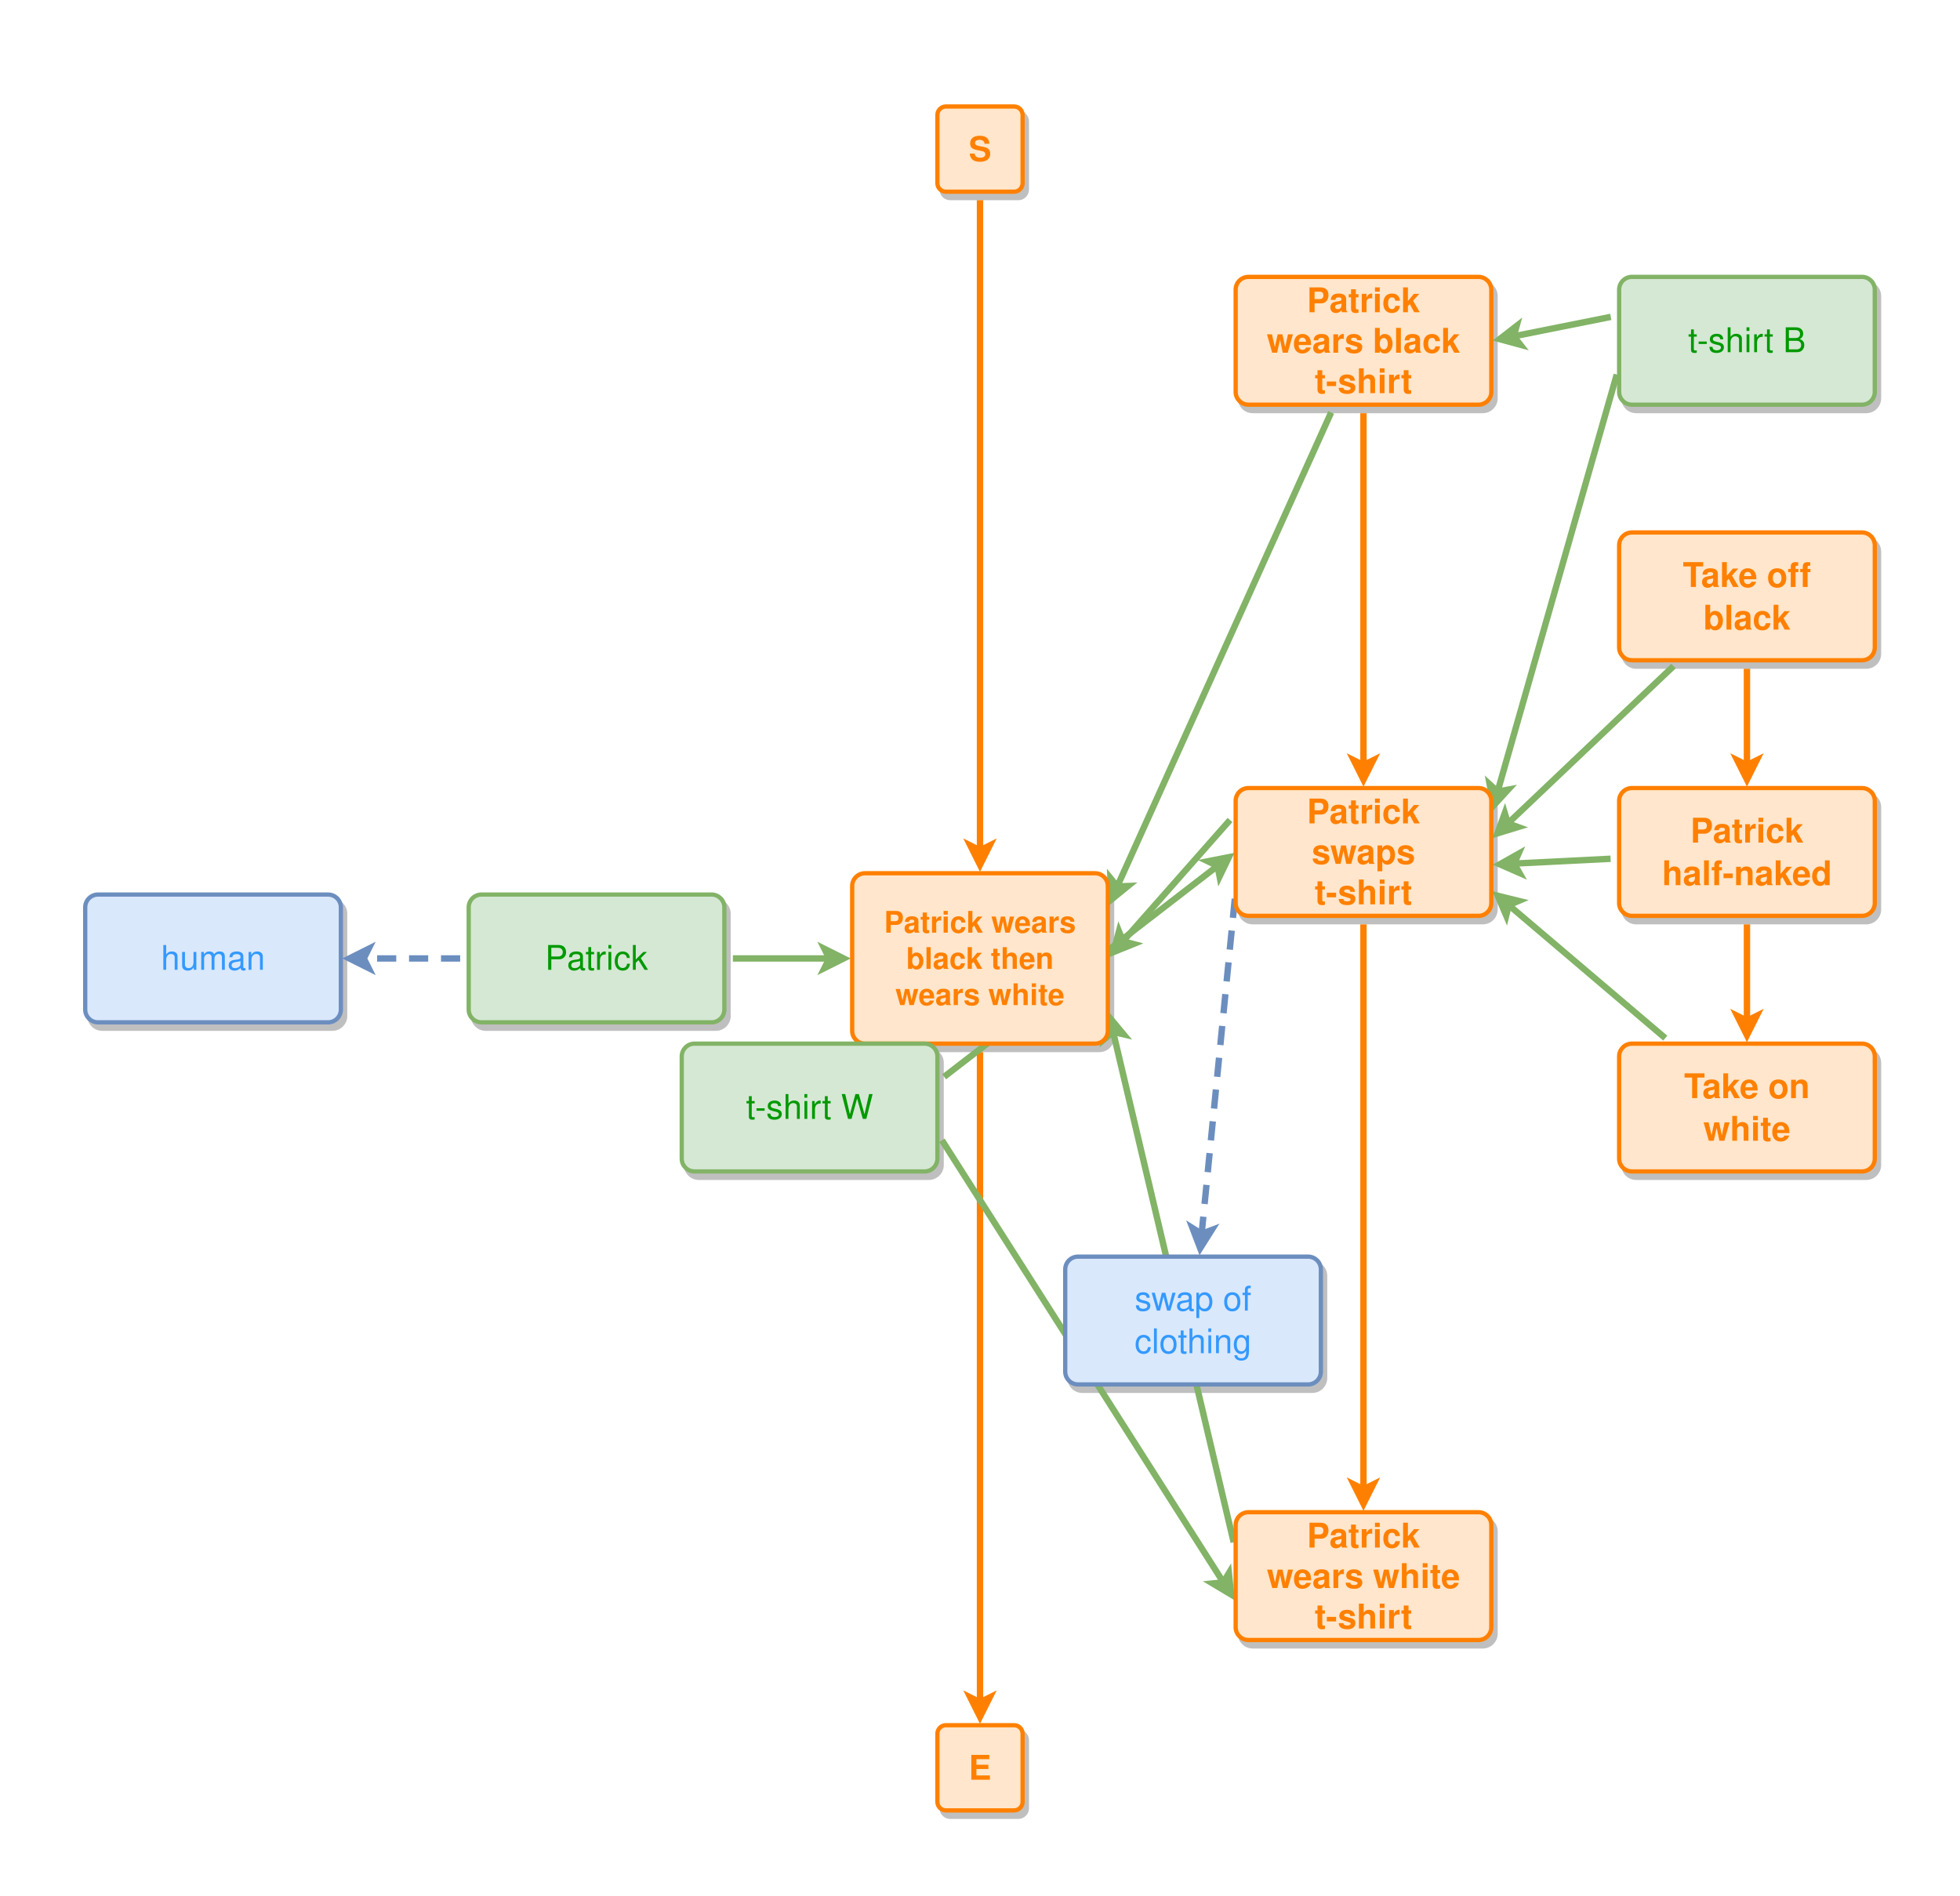
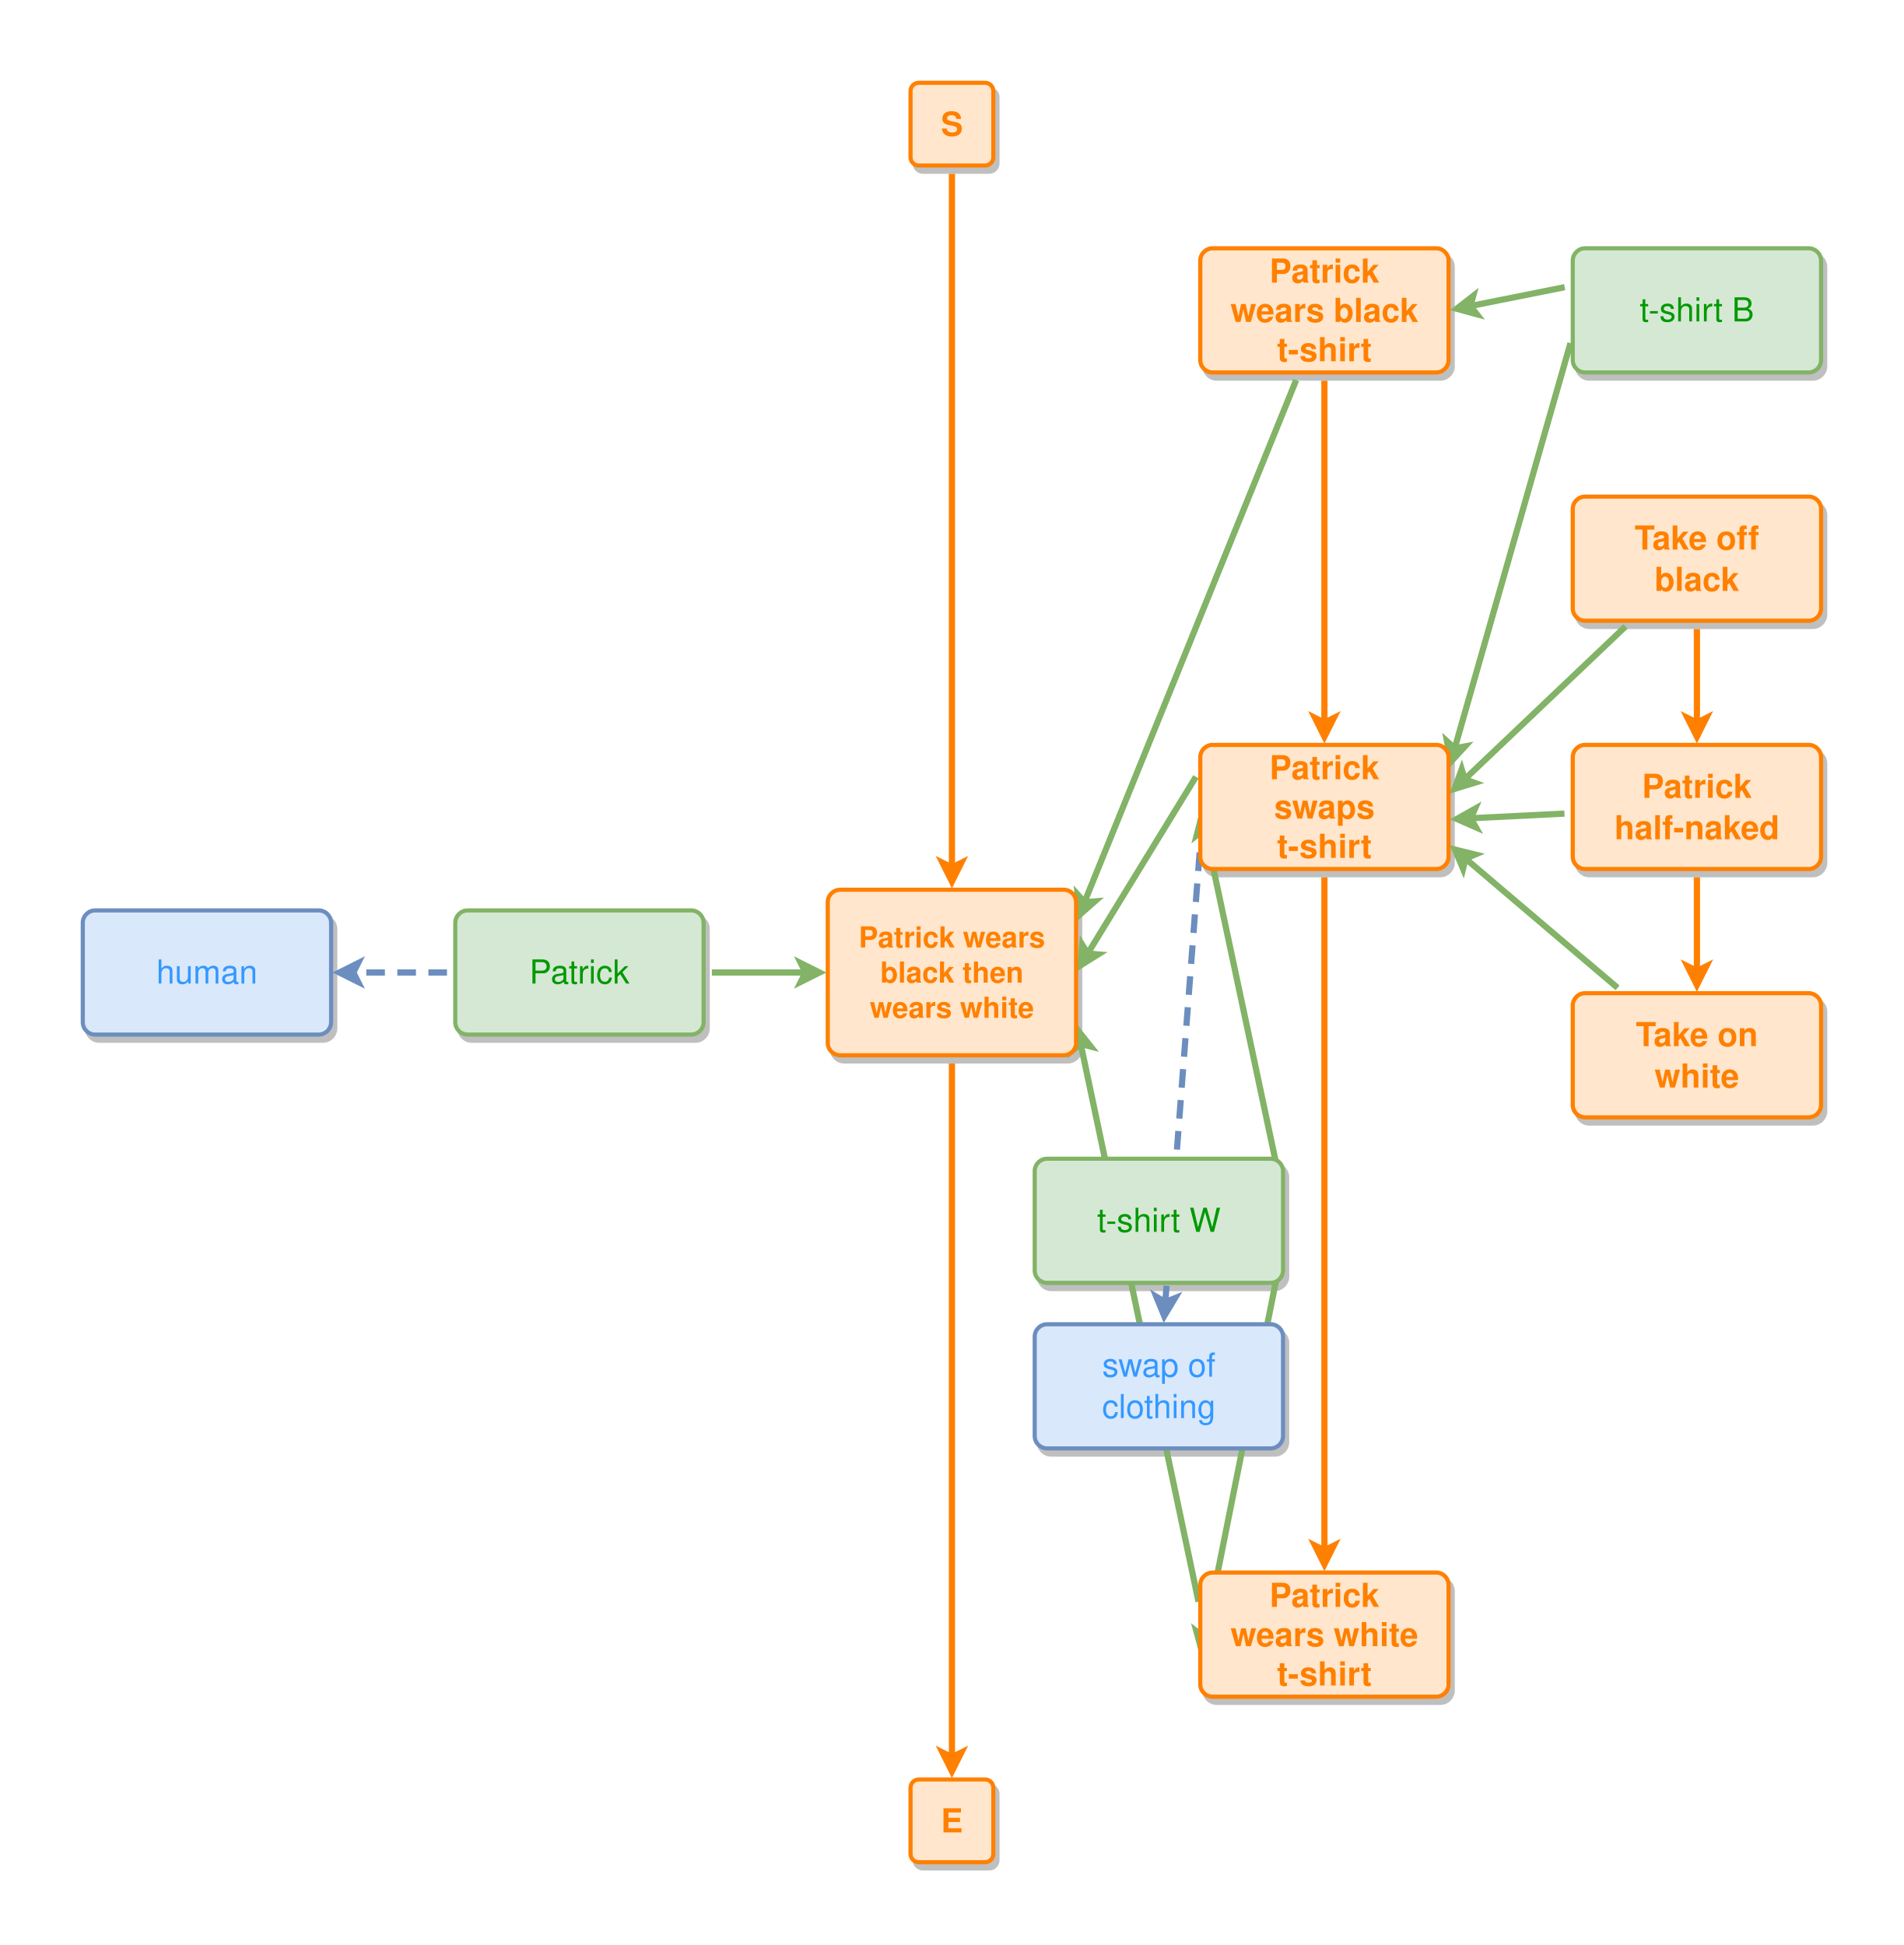
- <svg xmlns="http://www.w3.org/2000/svg" width="920" height="890" viewBox="0 0 920 890">
+ <svg xmlns="http://www.w3.org/2000/svg" width="920" height="940" viewBox="0 0 920 940">
  <defs>
  </defs>
  <g id="container-shells">
  </g>
  <g id="node-shadows">
-     <rect x="400" y="410" width="120" height="80" rx="6" ry="6" fill="#000000" stroke="#000000" stroke-width="2" opacity="0.25" transform="translate(2,3)" />
-     <rect x="320" y="490" width="120" height="60" rx="6" ry="6" fill="#000000" stroke="#000000" stroke-width="2" opacity="0.25" transform="translate(2,3)" />
-     <rect x="40" y="420" width="120" height="60" rx="6" ry="6" fill="#000000" stroke="#000000" stroke-width="2" opacity="0.25" transform="translate(2,3)" />
-     <rect x="500" y="590" width="120" height="60" rx="6" ry="6" fill="#000000" stroke="#000000" stroke-width="2" opacity="0.25" transform="translate(2,3)" />
-     <rect x="440" y="50" width="40" height="40" rx="4" ry="4" fill="#000000" stroke="#000000" stroke-width="2" opacity="0.25" transform="translate(2,3)" />
-     <rect x="440" y="810" width="40" height="40" rx="4" ry="4" fill="#000000" stroke="#000000" stroke-width="2" opacity="0.25" transform="translate(2,3)" />
-     <rect x="580" y="130" width="120" height="60" rx="6" ry="6" fill="#000000" stroke="#000000" stroke-width="2" opacity="0.25" transform="translate(2,3)" />
-     <rect x="580" y="370" width="120" height="60" rx="6" ry="6" fill="#000000" stroke="#000000" stroke-width="2" opacity="0.25" transform="translate(2,3)" />
-     <rect x="580" y="710" width="120" height="60" rx="6" ry="6" fill="#000000" stroke="#000000" stroke-width="2" opacity="0.25" transform="translate(2,3)" />
-     <rect x="760" y="250" width="120" height="60" rx="6" ry="6" fill="#000000" stroke="#000000" stroke-width="2" opacity="0.25" transform="translate(2,3)" />
-     <rect x="760" y="370" width="120" height="60" rx="6" ry="6" fill="#000000" stroke="#000000" stroke-width="2" opacity="0.25" transform="translate(2,3)" />
-     <rect x="760" y="490" width="120" height="60" rx="6" ry="6" fill="#000000" stroke="#000000" stroke-width="2" opacity="0.25" transform="translate(2,3)" />
-     <rect x="220" y="420" width="120" height="60" rx="6" ry="6" fill="#000000" stroke="#000000" stroke-width="2" opacity="0.25" transform="translate(2,3)" />
-     <rect x="760" y="130" width="120" height="60" rx="6" ry="6" fill="#000000" stroke="#000000" stroke-width="2" opacity="0.25" transform="translate(2,3)" />
+     <rect x="400" y="430" width="120" height="80" rx="6" ry="6" fill="#000000" stroke="#000000" stroke-width="2" opacity="0.25" transform="translate(2,3)" />
+     <rect x="500" y="560" width="120" height="60" rx="6" ry="6" fill="#000000" stroke="#000000" stroke-width="2" opacity="0.25" transform="translate(2,3)" />
+     <rect x="40" y="440" width="120" height="60" rx="6" ry="6" fill="#000000" stroke="#000000" stroke-width="2" opacity="0.25" transform="translate(2,3)" />
+     <rect x="500" y="640" width="120" height="60" rx="6" ry="6" fill="#000000" stroke="#000000" stroke-width="2" opacity="0.25" transform="translate(2,3)" />
+     <rect x="440" y="40" width="40" height="40" rx="4" ry="4" fill="#000000" stroke="#000000" stroke-width="2" opacity="0.25" transform="translate(2,3)" />
+     <rect x="440" y="860" width="40" height="40" rx="4" ry="4" fill="#000000" stroke="#000000" stroke-width="2" opacity="0.25" transform="translate(2,3)" />
+     <rect x="580" y="120" width="120" height="60" rx="6" ry="6" fill="#000000" stroke="#000000" stroke-width="2" opacity="0.25" transform="translate(2,3)" />
+     <rect x="580" y="360" width="120" height="60" rx="6" ry="6" fill="#000000" stroke="#000000" stroke-width="2" opacity="0.25" transform="translate(2,3)" />
+     <rect x="580" y="760" width="120" height="60" rx="6" ry="6" fill="#000000" stroke="#000000" stroke-width="2" opacity="0.25" transform="translate(2,3)" />
+     <rect x="760" y="240" width="120" height="60" rx="6" ry="6" fill="#000000" stroke="#000000" stroke-width="2" opacity="0.25" transform="translate(2,3)" />
+     <rect x="760" y="360" width="120" height="60" rx="6" ry="6" fill="#000000" stroke="#000000" stroke-width="2" opacity="0.25" transform="translate(2,3)" />
+     <rect x="760" y="480" width="120" height="60" rx="6" ry="6" fill="#000000" stroke="#000000" stroke-width="2" opacity="0.25" transform="translate(2,3)" />
+     <rect x="220" y="440" width="120" height="60" rx="6" ry="6" fill="#000000" stroke="#000000" stroke-width="2" opacity="0.25" transform="translate(2,3)" />
+     <rect x="760" y="120" width="120" height="60" rx="6" ry="6" fill="#000000" stroke="#000000" stroke-width="2" opacity="0.25" transform="translate(2,3)" />
  </g>
  <g id="edges">
-     <line x1="460.00" y1="494.00" x2="460.00" y2="799.25" stroke="#ff8000" stroke-width="3" />
-     <path d="M 460.00 806.00 L 455.50 797.00 L 460.00 799.25 L 464.50 797.00 Z" fill="#ff8000" stroke="#ff8000" stroke-width="3" stroke-miterlimit="10" />
-     <line x1="443.17" y1="505.56" x2="571.49" y2="406.57" stroke="#82b366" stroke-width="3" />
-     <path d="M 576.83 402.44 L 572.46 411.50 L 571.49 406.57 L 566.96 404.38 Z" fill="#82b366" stroke="#82b366" stroke-width="3" stroke-miterlimit="10" />
-     <line x1="442.15" y1="535.37" x2="574.23" y2="742.93" stroke="#82b366" stroke-width="3" />
-     <path d="M 577.85 748.63 L 569.22 743.45 L 574.23 742.93 L 576.82 738.62 Z" fill="#82b366" stroke="#82b366" stroke-width="3" stroke-miterlimit="10" />
-     <line x1="460.00" y1="94.00" x2="460.00" y2="399.25" stroke="#ff8000" stroke-width="3" />
-     <path d="M 460.00 406.00 L 455.50 397.00 L 460.00 399.25 L 464.50 397.00 Z" fill="#ff8000" stroke="#ff8000" stroke-width="3" stroke-miterlimit="10" />
-     <line x1="624.82" y1="193.65" x2="524.42" y2="416.20" stroke="#82b366" stroke-width="3" />
-     <path d="M 521.64 422.35 L 521.24 412.30 L 524.42 416.20 L 529.45 416.00 Z" fill="#82b366" stroke="#82b366" stroke-width="3" stroke-miterlimit="10" />
-     <line x1="640.00" y1="194.00" x2="640.00" y2="359.25" stroke="#ff8000" stroke-width="3" />
-     <path d="M 640.00 366.00 L 635.50 357.00 L 640.00 359.25 L 644.50 357.00 Z" fill="#ff8000" stroke="#ff8000" stroke-width="3" stroke-miterlimit="10" />
-     <line x1="577.35" y1="385.00" x2="527.11" y2="441.94" stroke="#82b366" stroke-width="3" />
-     <path d="M 522.65 447.00 L 525.23 437.27 L 527.11 441.94 L 531.98 443.23 Z" fill="#82b366" stroke="#82b366" stroke-width="3" stroke-miterlimit="10" />
-     <line x1="579.61" y1="421.98" x2="564.03" y2="579.30" stroke="#6c8ebf" stroke-width="3" stroke-dasharray="9 6" />
-     <path d="M 563.36 586.02 L 559.77 576.62 L 564.03 579.30 L 568.73 577.51 Z" fill="#6c8ebf" stroke="#6c8ebf" stroke-width="3" stroke-miterlimit="10" />
-     <line x1="640.00" y1="434.00" x2="640.00" y2="699.25" stroke="#ff8000" stroke-width="3" />
-     <path d="M 640.00 706.00 L 635.50 697.00 L 640.00 699.25 L 644.50 697.00 Z" fill="#ff8000" stroke="#ff8000" stroke-width="3" stroke-miterlimit="10" />
-     <line x1="579.08" y1="724.11" x2="522.47" y2="484.46" stroke="#82b366" stroke-width="3" />
-     <path d="M 520.92 477.89 L 527.37 485.62 L 522.47 484.46 L 518.61 487.69 Z" fill="#82b366" stroke="#82b366" stroke-width="3" stroke-miterlimit="10" />
-     <line x1="785.52" y1="312.75" x2="707.79" y2="386.60" stroke="#82b366" stroke-width="3" />
-     <path d="M 702.90 391.25 L 706.33 381.78 L 707.79 386.60 L 712.52 388.31 Z" fill="#82b366" stroke="#82b366" stroke-width="3" stroke-miterlimit="10" />
-     <line x1="820.00" y1="314.00" x2="820.00" y2="359.25" stroke="#ff8000" stroke-width="3" />
-     <path d="M 820.00 366.00 L 815.50 357.00 L 820.00 359.25 L 824.50 357.00 Z" fill="#ff8000" stroke="#ff8000" stroke-width="3" stroke-miterlimit="10" />
-     <line x1="756.00" y1="403.20" x2="710.74" y2="405.46" stroke="#82b366" stroke-width="3" />
-     <path d="M 704.00 405.80 L 712.76 400.86 L 710.74 405.46 L 713.21 409.85 Z" fill="#82b366" stroke="#82b366" stroke-width="3" stroke-miterlimit="10" />
-     <line x1="820.00" y1="434.00" x2="820.00" y2="479.25" stroke="#ff8000" stroke-width="3" />
-     <path d="M 820.00 486.00 L 815.50 477.00 L 820.00 479.25 L 824.50 477.00 Z" fill="#ff8000" stroke="#ff8000" stroke-width="3" stroke-miterlimit="10" />
-     <line x1="781.66" y1="487.41" x2="708.19" y2="424.96" stroke="#82b366" stroke-width="3" />
-     <path d="M 703.05 420.59 L 712.82 422.99 L 708.19 424.96 L 706.99 429.85 Z" fill="#82b366" stroke="#82b366" stroke-width="3" stroke-miterlimit="10" />
-     <line x1="344.00" y1="450.00" x2="389.25" y2="450.00" stroke="#82b366" stroke-width="3" />
-     <path d="M 396.00 450.00 L 387.00 454.50 L 389.25 450.00 L 387.00 445.50 Z" fill="#82b366" stroke="#82b366" stroke-width="3" stroke-miterlimit="10" />
-     <line x1="216.00" y1="450.00" x2="170.75" y2="450.00" stroke="#6c8ebf" stroke-width="3" stroke-dasharray="9 6" />
-     <path d="M 164.00 450.00 L 173.00 445.50 L 170.75 450.00 L 173.00 454.50 Z" fill="#6c8ebf" stroke="#6c8ebf" stroke-width="3" stroke-miterlimit="10" />
-     <line x1="756.08" y1="148.78" x2="710.54" y2="157.89" stroke="#82b366" stroke-width="3" />
-     <path d="M 703.92 159.22 L 711.87 153.04 L 710.54 157.89 L 713.63 161.86 Z" fill="#82b366" stroke="#82b366" stroke-width="3" stroke-miterlimit="10" />
-     <line x1="758.90" y1="175.85" x2="702.95" y2="371.66" stroke="#82b366" stroke-width="3" />
-     <path d="M 701.10 378.15 L 699.24 368.26 L 702.95 371.66 L 707.90 370.74 Z" fill="#82b366" stroke="#82b366" stroke-width="3" stroke-miterlimit="10" />
+     <line x1="460.00" y1="514.00" x2="460.00" y2="849.25" stroke="#ff8000" stroke-width="3" />
+     <path d="M 460.00 856.00 L 455.50 847.00 L 460.00 849.25 L 464.50 847.00 Z" fill="#ff8000" stroke="#ff8000" stroke-width="3" stroke-miterlimit="10" />
+     <line x1="619.17" y1="574.09" x2="582.24" y2="400.51" stroke="#82b366" stroke-width="3" />
+     <path d="M 580.83 393.91 L 587.11 401.78 L 582.24 400.51 L 578.30 403.65 Z" fill="#82b366" stroke="#82b366" stroke-width="3" stroke-miterlimit="10" />
+     <line x1="619.22" y1="605.92" x2="582.11" y2="791.46" stroke="#82b366" stroke-width="3" />
+     <path d="M 580.78 798.08 L 578.14 788.37 L 582.11 791.46 L 586.96 790.13 Z" fill="#82b366" stroke="#82b366" stroke-width="3" stroke-miterlimit="10" />
+     <line x1="460.00" y1="84.00" x2="460.00" y2="419.25" stroke="#ff8000" stroke-width="3" />
+     <path d="M 460.00 426.00 L 455.50 417.00 L 460.00 419.25 L 464.50 417.00 Z" fill="#ff8000" stroke="#ff8000" stroke-width="3" stroke-miterlimit="10" />
+     <line x1="626.34" y1="183.71" x2="524.04" y2="436.04" stroke="#82b366" stroke-width="3" />
+     <path d="M 521.50 442.29 L 520.71 432.26 L 524.04 436.04 L 529.05 435.64 Z" fill="#82b366" stroke="#82b366" stroke-width="3" stroke-miterlimit="10" />
+     <line x1="640.00" y1="184.00" x2="640.00" y2="349.25" stroke="#ff8000" stroke-width="3" />
+     <path d="M 640.00 356.00 L 635.50 347.00 L 640.00 349.25 L 644.50 347.00 Z" fill="#ff8000" stroke="#ff8000" stroke-width="3" stroke-miterlimit="10" />
+     <line x1="577.91" y1="375.41" x2="525.61" y2="460.83" stroke="#82b366" stroke-width="3" />
+     <path d="M 522.09 466.59 L 522.95 456.56 L 525.61 460.83 L 530.63 461.26 Z" fill="#82b366" stroke="#82b366" stroke-width="3" stroke-miterlimit="10" />
+     <line x1="579.70" y1="411.99" x2="563.11" y2="629.28" stroke="#6c8ebf" stroke-width="3" stroke-dasharray="9 6" />
+     <path d="M 562.59 636.01 L 558.79 626.70 L 563.11 629.28 L 567.77 627.38 Z" fill="#6c8ebf" stroke="#6c8ebf" stroke-width="3" stroke-miterlimit="10" />
+     <line x1="640.00" y1="424.00" x2="640.00" y2="749.25" stroke="#ff8000" stroke-width="3" />
+     <path d="M 640.00 756.00 L 635.50 747.00 L 640.00 749.25 L 644.50 747.00 Z" fill="#ff8000" stroke="#ff8000" stroke-width="3" stroke-miterlimit="10" />
+     <line x1="579.17" y1="774.09" x2="522.22" y2="504.52" stroke="#82b366" stroke-width="3" />
+     <path d="M 520.83 497.91 L 527.09 505.79 L 522.22 504.52 L 518.28 507.65 Z" fill="#82b366" stroke="#82b366" stroke-width="3" stroke-miterlimit="10" />
+     <line x1="785.52" y1="302.75" x2="707.79" y2="376.60" stroke="#82b366" stroke-width="3" />
+     <path d="M 702.90 381.25 L 706.33 371.78 L 707.79 376.60 L 712.52 378.31 Z" fill="#82b366" stroke="#82b366" stroke-width="3" stroke-miterlimit="10" />
+     <line x1="820.00" y1="304.00" x2="820.00" y2="349.25" stroke="#ff8000" stroke-width="3" />
+     <path d="M 820.00 356.00 L 815.50 347.00 L 820.00 349.25 L 824.50 347.00 Z" fill="#ff8000" stroke="#ff8000" stroke-width="3" stroke-miterlimit="10" />
+     <line x1="756.00" y1="393.20" x2="710.74" y2="395.46" stroke="#82b366" stroke-width="3" />
+     <path d="M 704.00 395.80 L 712.76 390.86 L 710.74 395.46 L 713.21 399.85 Z" fill="#82b366" stroke="#82b366" stroke-width="3" stroke-miterlimit="10" />
+     <line x1="820.00" y1="424.00" x2="820.00" y2="469.25" stroke="#ff8000" stroke-width="3" />
+     <path d="M 820.00 476.00 L 815.50 467.00 L 820.00 469.25 L 824.50 467.00 Z" fill="#ff8000" stroke="#ff8000" stroke-width="3" stroke-miterlimit="10" />
+     <line x1="781.66" y1="477.41" x2="708.19" y2="414.96" stroke="#82b366" stroke-width="3" />
+     <path d="M 703.05 410.59 L 712.82 412.99 L 708.19 414.96 L 706.99 419.85 Z" fill="#82b366" stroke="#82b366" stroke-width="3" stroke-miterlimit="10" />
+     <line x1="344.00" y1="470.00" x2="389.25" y2="470.00" stroke="#82b366" stroke-width="3" />
+     <path d="M 396.00 470.00 L 387.00 474.50 L 389.25 470.00 L 387.00 465.50 Z" fill="#82b366" stroke="#82b366" stroke-width="3" stroke-miterlimit="10" />
+     <line x1="216.00" y1="470.00" x2="170.75" y2="470.00" stroke="#6c8ebf" stroke-width="3" stroke-dasharray="9 6" />
+     <path d="M 164.00 470.00 L 173.00 465.50 L 170.75 470.00 L 173.00 474.50 Z" fill="#6c8ebf" stroke="#6c8ebf" stroke-width="3" stroke-miterlimit="10" />
+     <line x1="756.08" y1="138.78" x2="710.54" y2="147.89" stroke="#82b366" stroke-width="3" />
+     <path d="M 703.92 149.22 L 711.87 143.04 L 710.54 147.89 L 713.63 151.86 Z" fill="#82b366" stroke="#82b366" stroke-width="3" stroke-miterlimit="10" />
+     <line x1="758.90" y1="165.85" x2="702.95" y2="361.66" stroke="#82b366" stroke-width="3" />
+     <path d="M 701.10 368.15 L 699.24 358.26 L 702.95 361.66 L 707.90 360.74 Z" fill="#82b366" stroke="#82b366" stroke-width="3" stroke-miterlimit="10" />
  </g>
  <g id="nodes">
-     <rect x="400" y="410" width="120" height="80" rx="6" ry="6" fill="#ffe6cc" stroke="#ff8000" stroke-width="2" />
-     <text x="460" y="433" text-anchor="middle" dominant-baseline="middle" font-family="Helvetica,Inter,Segoe UI,Arial" font-size="14" font-weight="bold" fill="#ff8000">Patrick wears</text>
-     <text x="460" y="450" text-anchor="middle" dominant-baseline="middle" font-family="Helvetica,Inter,Segoe UI,Arial" font-size="14" font-weight="bold" fill="#ff8000">black then</text>
-     <text x="460" y="467" text-anchor="middle" dominant-baseline="middle" font-family="Helvetica,Inter,Segoe UI,Arial" font-size="14" font-weight="bold" fill="#ff8000">wears white</text>
-     <rect x="320" y="490" width="120" height="60" rx="6" ry="6" fill="#d5e8d4" stroke="#82b366" stroke-width="2" />
-     <text x="380" y="520" text-anchor="middle" dominant-baseline="middle" font-family="Helvetica,Inter,Segoe UI,Arial" font-size="16" font-weight="normal" fill="#009900">t-shirt W</text>
-     <rect x="40" y="420" width="120" height="60" rx="6" ry="6" fill="#dae8fc" stroke="#6c8ebf" stroke-width="2" />
-     <text x="100" y="450" text-anchor="middle" dominant-baseline="middle" font-family="Helvetica,Inter,Segoe UI,Arial" font-size="16" font-weight="normal" fill="#3399ff">human</text>
-     <rect x="500" y="590" width="120" height="60" rx="6" ry="6" fill="#dae8fc" stroke="#6c8ebf" stroke-width="2" />
-     <text x="560" y="610" text-anchor="middle" dominant-baseline="middle" font-family="Helvetica,Inter,Segoe UI,Arial" font-size="16" font-weight="normal" fill="#3399ff">swap of</text>
-     <text x="560" y="630" text-anchor="middle" dominant-baseline="middle" font-family="Helvetica,Inter,Segoe UI,Arial" font-size="16" font-weight="normal" fill="#3399ff">clothing</text>
-     <rect x="440" y="50" width="40" height="40" rx="4" ry="4" fill="#ffe6cc" stroke="#ff8000" stroke-width="2" />
-     <text x="460" y="70" text-anchor="middle" dominant-baseline="middle" font-family="Helvetica,Inter,Segoe UI,Arial" font-size="16" font-weight="bold" fill="#ff8000">S</text>
-     <rect x="440" y="810" width="40" height="40" rx="4" ry="4" fill="#ffe6cc" stroke="#ff8000" stroke-width="2" />
-     <text x="460" y="830" text-anchor="middle" dominant-baseline="middle" font-family="Helvetica,Inter,Segoe UI,Arial" font-size="16" font-weight="bold" fill="#ff8000">E</text>
-     <rect x="580" y="130" width="120" height="60" rx="6" ry="6" fill="#ffe6cc" stroke="#ff8000" stroke-width="2" />
-     <text x="640" y="141" text-anchor="middle" dominant-baseline="middle" font-family="Helvetica,Inter,Segoe UI,Arial" font-size="16" font-weight="bold" fill="#ff8000">Patrick</text>
-     <text x="640" y="160" text-anchor="middle" dominant-baseline="middle" font-family="Helvetica,Inter,Segoe UI,Arial" font-size="16" font-weight="bold" fill="#ff8000">wears black</text>
-     <text x="640" y="179" text-anchor="middle" dominant-baseline="middle" font-family="Helvetica,Inter,Segoe UI,Arial" font-size="16" font-weight="bold" fill="#ff8000">t-shirt</text>
-     <rect x="580" y="370" width="120" height="60" rx="6" ry="6" fill="#ffe6cc" stroke="#ff8000" stroke-width="2" />
-     <text x="640" y="381" text-anchor="middle" dominant-baseline="middle" font-family="Helvetica,Inter,Segoe UI,Arial" font-size="16" font-weight="bold" fill="#ff8000">Patrick</text>
-     <text x="640" y="400" text-anchor="middle" dominant-baseline="middle" font-family="Helvetica,Inter,Segoe UI,Arial" font-size="16" font-weight="bold" fill="#ff8000">swaps</text>
-     <text x="640" y="419" text-anchor="middle" dominant-baseline="middle" font-family="Helvetica,Inter,Segoe UI,Arial" font-size="16" font-weight="bold" fill="#ff8000">t-shirt</text>
-     <rect x="580" y="710" width="120" height="60" rx="6" ry="6" fill="#ffe6cc" stroke="#ff8000" stroke-width="2" />
-     <text x="640" y="721" text-anchor="middle" dominant-baseline="middle" font-family="Helvetica,Inter,Segoe UI,Arial" font-size="16" font-weight="bold" fill="#ff8000">Patrick</text>
-     <text x="640" y="740" text-anchor="middle" dominant-baseline="middle" font-family="Helvetica,Inter,Segoe UI,Arial" font-size="16" font-weight="bold" fill="#ff8000">wears white</text>
-     <text x="640" y="759" text-anchor="middle" dominant-baseline="middle" font-family="Helvetica,Inter,Segoe UI,Arial" font-size="16" font-weight="bold" fill="#ff8000">t-shirt</text>
-     <rect x="760" y="250" width="120" height="60" rx="6" ry="6" fill="#ffe6cc" stroke="#ff8000" stroke-width="2" />
-     <text x="820" y="270" text-anchor="middle" dominant-baseline="middle" font-family="Helvetica,Inter,Segoe UI,Arial" font-size="16" font-weight="bold" fill="#ff8000">Take off</text>
-     <text x="820" y="290" text-anchor="middle" dominant-baseline="middle" font-family="Helvetica,Inter,Segoe UI,Arial" font-size="16" font-weight="bold" fill="#ff8000">black</text>
-     <rect x="760" y="370" width="120" height="60" rx="6" ry="6" fill="#ffe6cc" stroke="#ff8000" stroke-width="2" />
-     <text x="820" y="390" text-anchor="middle" dominant-baseline="middle" font-family="Helvetica,Inter,Segoe UI,Arial" font-size="16" font-weight="bold" fill="#ff8000">Patrick</text>
-     <text x="820" y="410" text-anchor="middle" dominant-baseline="middle" font-family="Helvetica,Inter,Segoe UI,Arial" font-size="16" font-weight="bold" fill="#ff8000">half-naked</text>
-     <rect x="760" y="490" width="120" height="60" rx="6" ry="6" fill="#ffe6cc" stroke="#ff8000" stroke-width="2" />
-     <text x="820" y="510" text-anchor="middle" dominant-baseline="middle" font-family="Helvetica,Inter,Segoe UI,Arial" font-size="16" font-weight="bold" fill="#ff8000">Take on</text>
-     <text x="820" y="530" text-anchor="middle" dominant-baseline="middle" font-family="Helvetica,Inter,Segoe UI,Arial" font-size="16" font-weight="bold" fill="#ff8000">white</text>
-     <rect x="220" y="420" width="120" height="60" rx="6" ry="6" fill="#d5e8d4" stroke="#82b366" stroke-width="2" />
-     <text x="280" y="450" text-anchor="middle" dominant-baseline="middle" font-family="Helvetica,Inter,Segoe UI,Arial" font-size="16" font-weight="normal" fill="#009900">Patrick</text>
-     <rect x="760" y="130" width="120" height="60" rx="6" ry="6" fill="#d5e8d4" stroke="#82b366" stroke-width="2" />
-     <text x="820" y="160" text-anchor="middle" dominant-baseline="middle" font-family="Helvetica,Inter,Segoe UI,Arial" font-size="16" font-weight="normal" fill="#009900">t-shirt B</text>
+     <rect x="400" y="430" width="120" height="80" rx="6" ry="6" fill="#ffe6cc" stroke="#ff8000" stroke-width="2" />
+     <text x="460" y="453" text-anchor="middle" dominant-baseline="middle" font-family="Helvetica,Inter,Segoe UI,Arial" font-size="14" font-weight="bold" fill="#ff8000">Patrick wears</text>
+     <text x="460" y="470" text-anchor="middle" dominant-baseline="middle" font-family="Helvetica,Inter,Segoe UI,Arial" font-size="14" font-weight="bold" fill="#ff8000">black then</text>
+     <text x="460" y="487" text-anchor="middle" dominant-baseline="middle" font-family="Helvetica,Inter,Segoe UI,Arial" font-size="14" font-weight="bold" fill="#ff8000">wears white</text>
+     <rect x="500" y="560" width="120" height="60" rx="6" ry="6" fill="#d5e8d4" stroke="#82b366" stroke-width="2" />
+     <text x="560" y="590" text-anchor="middle" dominant-baseline="middle" font-family="Helvetica,Inter,Segoe UI,Arial" font-size="16" font-weight="normal" fill="#009900">t-shirt W</text>
+     <rect x="40" y="440" width="120" height="60" rx="6" ry="6" fill="#dae8fc" stroke="#6c8ebf" stroke-width="2" />
+     <text x="100" y="470" text-anchor="middle" dominant-baseline="middle" font-family="Helvetica,Inter,Segoe UI,Arial" font-size="16" font-weight="normal" fill="#3399ff">human</text>
+     <rect x="500" y="640" width="120" height="60" rx="6" ry="6" fill="#dae8fc" stroke="#6c8ebf" stroke-width="2" />
+     <text x="560" y="660" text-anchor="middle" dominant-baseline="middle" font-family="Helvetica,Inter,Segoe UI,Arial" font-size="16" font-weight="normal" fill="#3399ff">swap of</text>
+     <text x="560" y="680" text-anchor="middle" dominant-baseline="middle" font-family="Helvetica,Inter,Segoe UI,Arial" font-size="16" font-weight="normal" fill="#3399ff">clothing</text>
+     <rect x="440" y="40" width="40" height="40" rx="4" ry="4" fill="#ffe6cc" stroke="#ff8000" stroke-width="2" />
+     <text x="460" y="60" text-anchor="middle" dominant-baseline="middle" font-family="Helvetica,Inter,Segoe UI,Arial" font-size="16" font-weight="bold" fill="#ff8000">S</text>
+     <rect x="440" y="860" width="40" height="40" rx="4" ry="4" fill="#ffe6cc" stroke="#ff8000" stroke-width="2" />
+     <text x="460" y="880" text-anchor="middle" dominant-baseline="middle" font-family="Helvetica,Inter,Segoe UI,Arial" font-size="16" font-weight="bold" fill="#ff8000">E</text>
+     <rect x="580" y="120" width="120" height="60" rx="6" ry="6" fill="#ffe6cc" stroke="#ff8000" stroke-width="2" />
+     <text x="640" y="131" text-anchor="middle" dominant-baseline="middle" font-family="Helvetica,Inter,Segoe UI,Arial" font-size="16" font-weight="bold" fill="#ff8000">Patrick</text>
+     <text x="640" y="150" text-anchor="middle" dominant-baseline="middle" font-family="Helvetica,Inter,Segoe UI,Arial" font-size="16" font-weight="bold" fill="#ff8000">wears black</text>
+     <text x="640" y="169" text-anchor="middle" dominant-baseline="middle" font-family="Helvetica,Inter,Segoe UI,Arial" font-size="16" font-weight="bold" fill="#ff8000">t-shirt</text>
+     <rect x="580" y="360" width="120" height="60" rx="6" ry="6" fill="#ffe6cc" stroke="#ff8000" stroke-width="2" />
+     <text x="640" y="371" text-anchor="middle" dominant-baseline="middle" font-family="Helvetica,Inter,Segoe UI,Arial" font-size="16" font-weight="bold" fill="#ff8000">Patrick</text>
+     <text x="640" y="390" text-anchor="middle" dominant-baseline="middle" font-family="Helvetica,Inter,Segoe UI,Arial" font-size="16" font-weight="bold" fill="#ff8000">swaps</text>
+     <text x="640" y="409" text-anchor="middle" dominant-baseline="middle" font-family="Helvetica,Inter,Segoe UI,Arial" font-size="16" font-weight="bold" fill="#ff8000">t-shirt</text>
+     <rect x="580" y="760" width="120" height="60" rx="6" ry="6" fill="#ffe6cc" stroke="#ff8000" stroke-width="2" />
+     <text x="640" y="771" text-anchor="middle" dominant-baseline="middle" font-family="Helvetica,Inter,Segoe UI,Arial" font-size="16" font-weight="bold" fill="#ff8000">Patrick</text>
+     <text x="640" y="790" text-anchor="middle" dominant-baseline="middle" font-family="Helvetica,Inter,Segoe UI,Arial" font-size="16" font-weight="bold" fill="#ff8000">wears white</text>
+     <text x="640" y="809" text-anchor="middle" dominant-baseline="middle" font-family="Helvetica,Inter,Segoe UI,Arial" font-size="16" font-weight="bold" fill="#ff8000">t-shirt</text>
+     <rect x="760" y="240" width="120" height="60" rx="6" ry="6" fill="#ffe6cc" stroke="#ff8000" stroke-width="2" />
+     <text x="820" y="260" text-anchor="middle" dominant-baseline="middle" font-family="Helvetica,Inter,Segoe UI,Arial" font-size="16" font-weight="bold" fill="#ff8000">Take off</text>
+     <text x="820" y="280" text-anchor="middle" dominant-baseline="middle" font-family="Helvetica,Inter,Segoe UI,Arial" font-size="16" font-weight="bold" fill="#ff8000">black</text>
+     <rect x="760" y="360" width="120" height="60" rx="6" ry="6" fill="#ffe6cc" stroke="#ff8000" stroke-width="2" />
+     <text x="820" y="380" text-anchor="middle" dominant-baseline="middle" font-family="Helvetica,Inter,Segoe UI,Arial" font-size="16" font-weight="bold" fill="#ff8000">Patrick</text>
+     <text x="820" y="400" text-anchor="middle" dominant-baseline="middle" font-family="Helvetica,Inter,Segoe UI,Arial" font-size="16" font-weight="bold" fill="#ff8000">half-naked</text>
+     <rect x="760" y="480" width="120" height="60" rx="6" ry="6" fill="#ffe6cc" stroke="#ff8000" stroke-width="2" />
+     <text x="820" y="500" text-anchor="middle" dominant-baseline="middle" font-family="Helvetica,Inter,Segoe UI,Arial" font-size="16" font-weight="bold" fill="#ff8000">Take on</text>
+     <text x="820" y="520" text-anchor="middle" dominant-baseline="middle" font-family="Helvetica,Inter,Segoe UI,Arial" font-size="16" font-weight="bold" fill="#ff8000">white</text>
+     <rect x="220" y="440" width="120" height="60" rx="6" ry="6" fill="#d5e8d4" stroke="#82b366" stroke-width="2" />
+     <text x="280" y="470" text-anchor="middle" dominant-baseline="middle" font-family="Helvetica,Inter,Segoe UI,Arial" font-size="16" font-weight="normal" fill="#009900">Patrick</text>
+     <rect x="760" y="120" width="120" height="60" rx="6" ry="6" fill="#d5e8d4" stroke="#82b366" stroke-width="2" />
+     <text x="820" y="150" text-anchor="middle" dominant-baseline="middle" font-family="Helvetica,Inter,Segoe UI,Arial" font-size="16" font-weight="normal" fill="#009900">t-shirt B</text>
  </g>
</svg>
